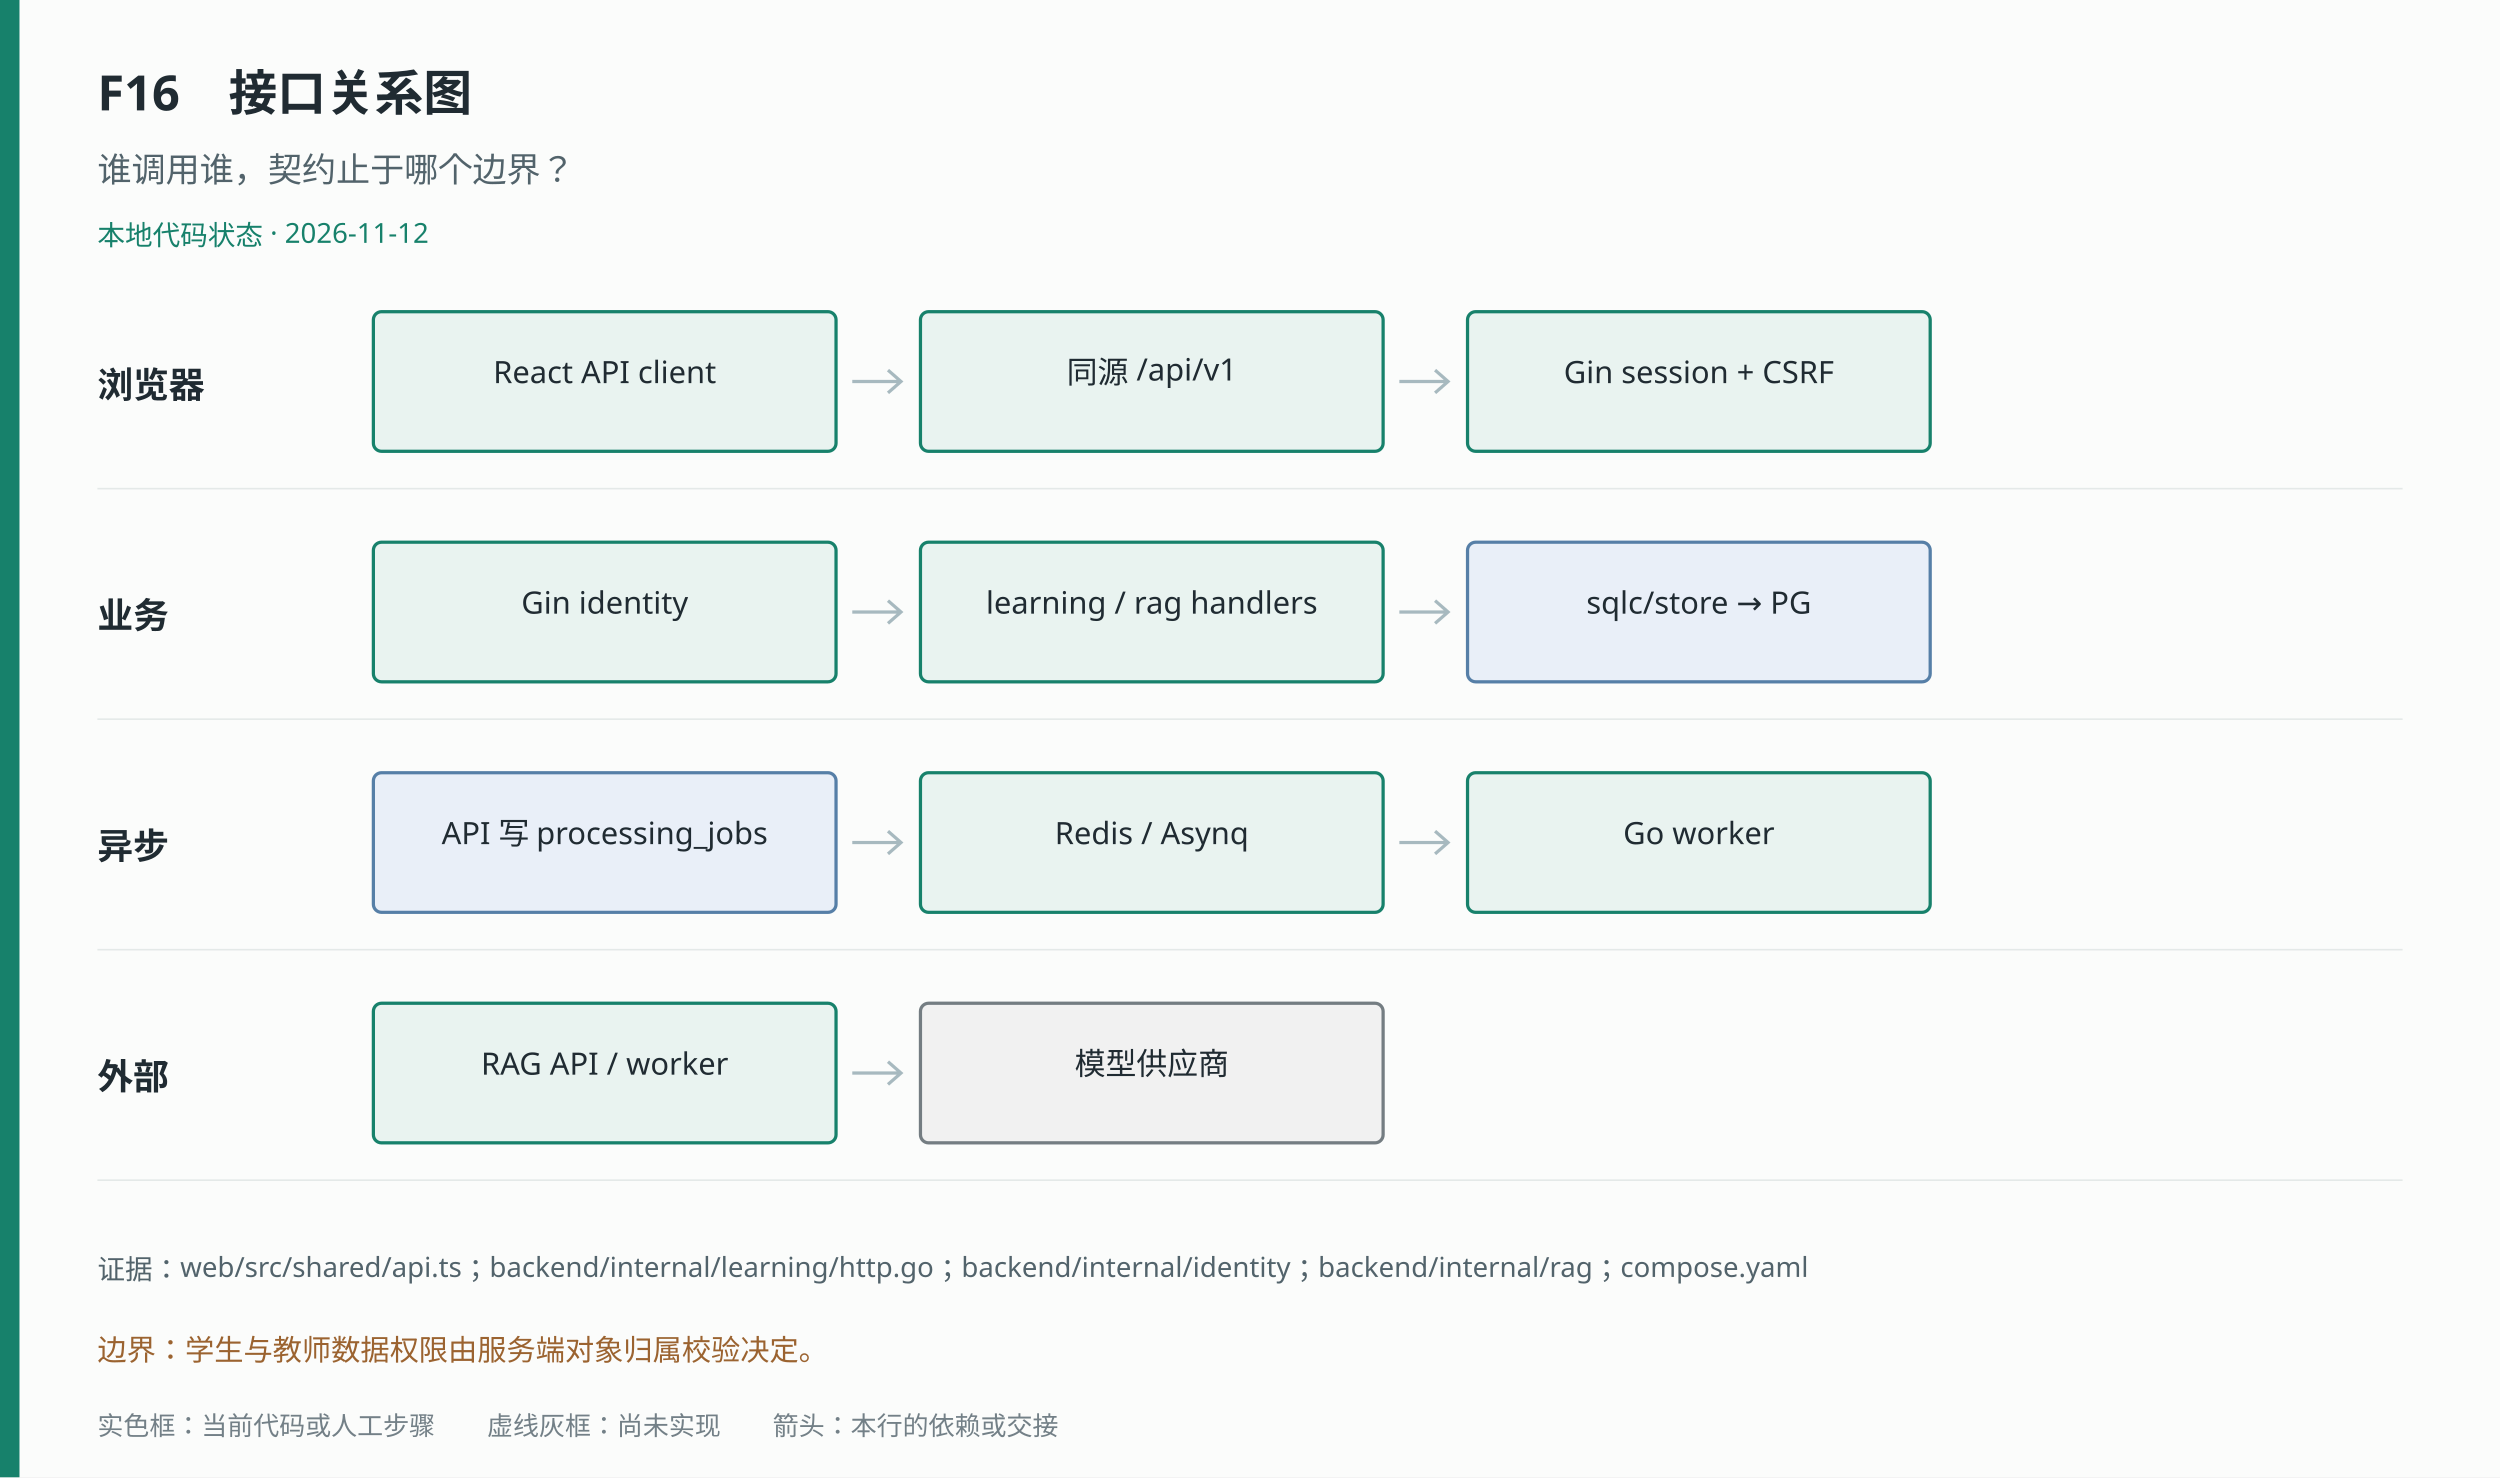
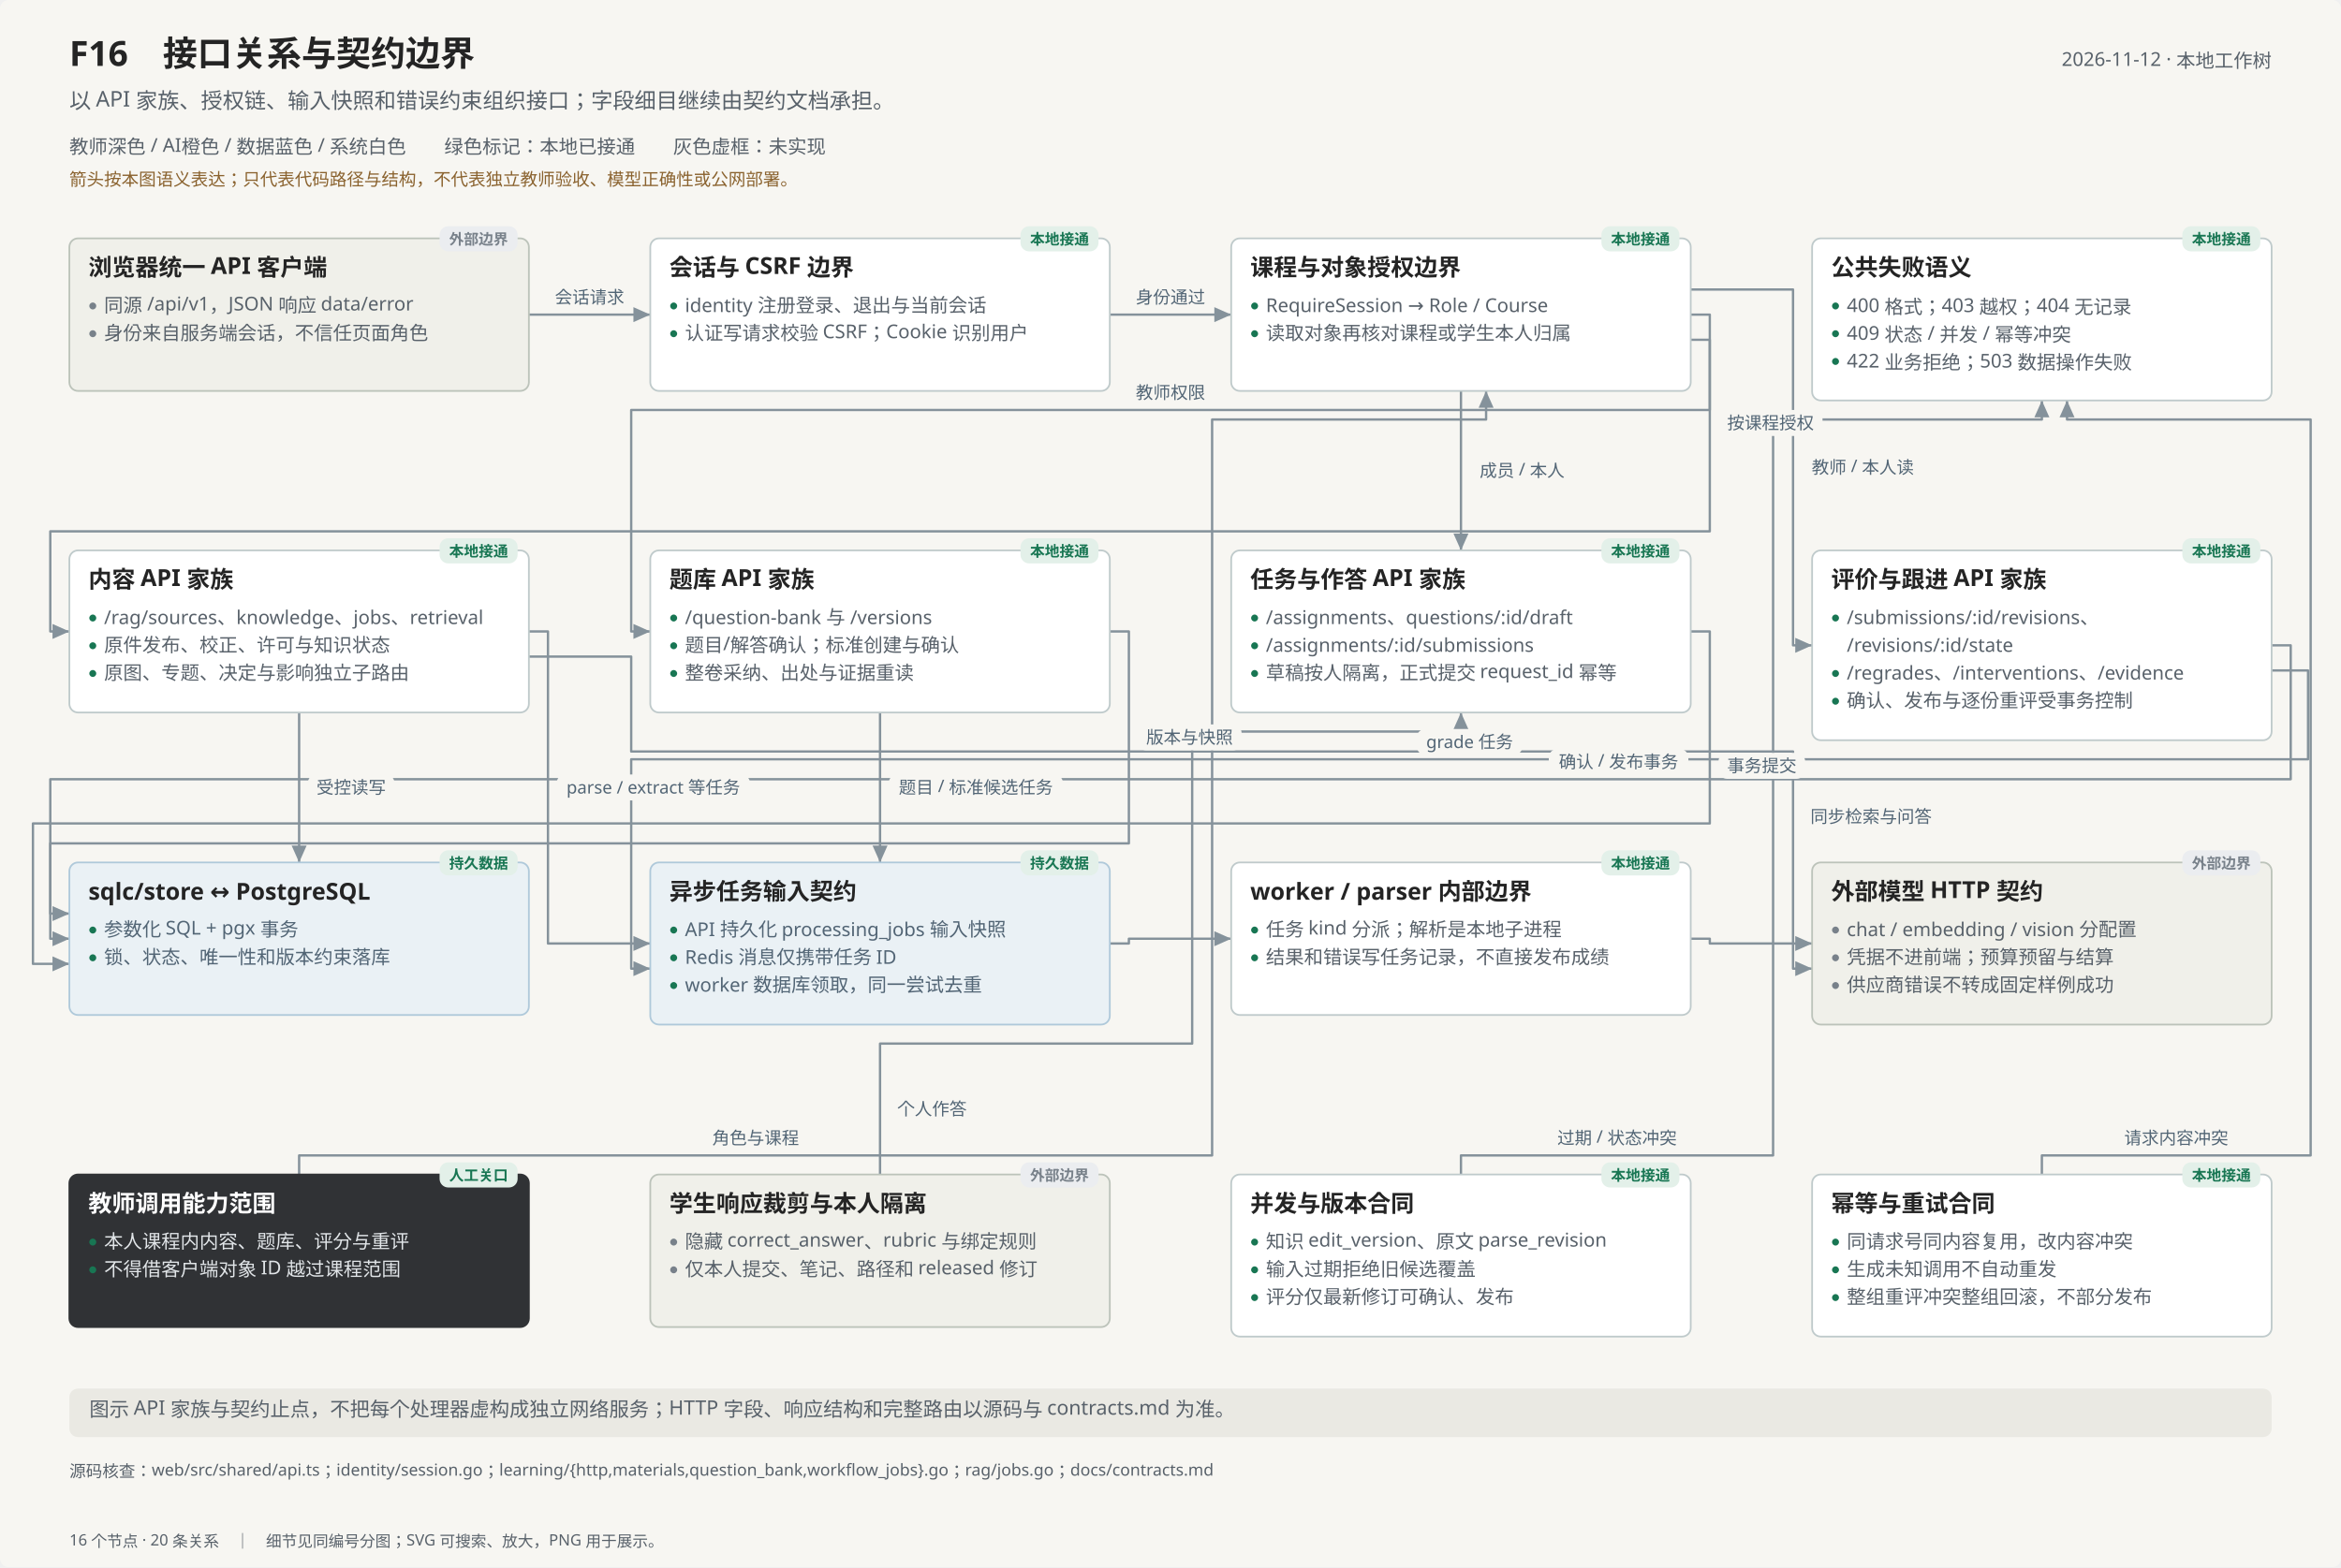
- <svg xmlns="http://www.w3.org/2000/svg" width="1540" height="910" viewBox="0 0 1540 910" role="img" aria-labelledby="title desc">
-   <rect width="1540" height="910" fill="#fbfcfb" />
-   <rect x="0" y="0" width="12" height="910" fill="#17816b" />
-   <text x="60" y="68" font-size="30" font-family="Microsoft YaHei" font-weight="700" fill="#202b32">F16　接口关系图</text>
-   <text x="60" y="112" font-size="21" font-family="Microsoft YaHei" fill="#52636b">谁调用谁，契约止于哪个边界？</text>
-   <text x="60" y="151" font-size="17" font-family="Microsoft YaHei" fill="#17816b">本地代码状态 · 2026-11-12</text>
-   <text x="60" y="245" font-size="22" font-family="Microsoft YaHei" font-weight="600" fill="#202b32">浏览器</text>
-   <line x1="60" y1="301" x2="1480" y2="301" stroke="#e4e9e8" />
-   <rect x="230" y="192" width="285" height="86" rx="5" fill="#e9f3f0" stroke="#17816b" stroke-width="2" />
-   <text x="372.5" y="236.0" text-anchor="middle" font-size="19" font-family="Microsoft YaHei" fill="#202b32">React API client</text>
-   <rect x="567" y="192" width="285" height="86" rx="5" fill="#e9f3f0" stroke="#17816b" stroke-width="2" />
-   <text x="709.5" y="236.0" text-anchor="middle" font-size="19" font-family="Microsoft YaHei" fill="#202b32">同源 /api/v1</text>
-   <path d="M 525 235 H 555 m -8 -7 l 8 7 -8 7" fill="none" stroke="#a7b9bf" stroke-width="2" />
-   <rect x="904" y="192" width="285" height="86" rx="5" fill="#e9f3f0" stroke="#17816b" stroke-width="2" />
-   <text x="1046.5" y="236.0" text-anchor="middle" font-size="19" font-family="Microsoft YaHei" fill="#202b32">Gin session + CSRF</text>
-   <path d="M 862 235 H 892 m -8 -7 l 8 7 -8 7" fill="none" stroke="#a7b9bf" stroke-width="2" />
-   <text x="60" y="387" font-size="22" font-family="Microsoft YaHei" font-weight="600" fill="#202b32">业务</text>
-   <line x1="60" y1="443" x2="1480" y2="443" stroke="#e4e9e8" />
-   <rect x="230" y="334" width="285" height="86" rx="5" fill="#e9f3f0" stroke="#17816b" stroke-width="2" />
-   <text x="372.5" y="378.0" text-anchor="middle" font-size="19" font-family="Microsoft YaHei" fill="#202b32">Gin identity</text>
-   <rect x="567" y="334" width="285" height="86" rx="5" fill="#e9f3f0" stroke="#17816b" stroke-width="2" />
-   <text x="709.5" y="378.0" text-anchor="middle" font-size="19" font-family="Microsoft YaHei" fill="#202b32">learning / rag handlers</text>
-   <path d="M 525 377 H 555 m -8 -7 l 8 7 -8 7" fill="none" stroke="#a7b9bf" stroke-width="2" />
-   <rect x="904" y="334" width="285" height="86" rx="5" fill="#e9eff8" stroke="#567fa7" stroke-width="2" />
-   <text x="1046.5" y="378.0" text-anchor="middle" font-size="19" font-family="Microsoft YaHei" fill="#202b32">sqlc/store → PG</text>
-   <path d="M 862 377 H 892 m -8 -7 l 8 7 -8 7" fill="none" stroke="#a7b9bf" stroke-width="2" />
-   <text x="60" y="529" font-size="22" font-family="Microsoft YaHei" font-weight="600" fill="#202b32">异步</text>
-   <line x1="60" y1="585" x2="1480" y2="585" stroke="#e4e9e8" />
-   <rect x="230" y="476" width="285" height="86" rx="5" fill="#e9eff8" stroke="#567fa7" stroke-width="2" />
-   <text x="372.5" y="520.0" text-anchor="middle" font-size="19" font-family="Microsoft YaHei" fill="#202b32">API 写 processing_jobs</text>
-   <rect x="567" y="476" width="285" height="86" rx="5" fill="#e9f3f0" stroke="#17816b" stroke-width="2" />
-   <text x="709.5" y="520.0" text-anchor="middle" font-size="19" font-family="Microsoft YaHei" fill="#202b32">Redis / Asynq</text>
-   <path d="M 525 519 H 555 m -8 -7 l 8 7 -8 7" fill="none" stroke="#a7b9bf" stroke-width="2" />
-   <rect x="904" y="476" width="285" height="86" rx="5" fill="#e9f3f0" stroke="#17816b" stroke-width="2" />
-   <text x="1046.5" y="520.0" text-anchor="middle" font-size="19" font-family="Microsoft YaHei" fill="#202b32">Go worker</text>
-   <path d="M 862 519 H 892 m -8 -7 l 8 7 -8 7" fill="none" stroke="#a7b9bf" stroke-width="2" />
-   <text x="60" y="671" font-size="22" font-family="Microsoft YaHei" font-weight="600" fill="#202b32">外部</text>
-   <line x1="60" y1="727" x2="1480" y2="727" stroke="#e4e9e8" />
-   <rect x="230" y="618" width="285" height="86" rx="5" fill="#e9f3f0" stroke="#17816b" stroke-width="2" />
-   <text x="372.5" y="662.0" text-anchor="middle" font-size="19" font-family="Microsoft YaHei" fill="#202b32">RAG API / worker</text>
-   <rect x="567" y="618" width="285" height="86" rx="5" fill="#f1f1f1" stroke="#747d82" stroke-width="2" />
-   <text x="709.5" y="662.0" text-anchor="middle" font-size="19" font-family="Microsoft YaHei" fill="#202b32">模型供应商</text>
-   <path d="M 525 661 H 555 m -8 -7 l 8 7 -8 7" fill="none" stroke="#a7b9bf" stroke-width="2" />
-   <text x="60" y="788" font-size="17" font-family="Microsoft YaHei" fill="#52636b">证据：web/src/shared/api.ts；backend/internal/learning/http.go；backend/internal/identity；backend/internal/rag；compose.yaml</text>
-   <text x="60" y="838" font-size="18" font-family="Microsoft YaHei" fill="#9b6330">边界：学生与教师数据权限由服务端对象归属校验决定。</text>
-   <text x="60" y="884" font-size="16" font-family="Microsoft YaHei" fill="#738087">实色框：当前代码或人工步骤　　虚线灰框：尚未实现　　箭头：本行的依赖或交接</text>
+ <svg xmlns="http://www.w3.org/2000/svg" width="2700" height="1808" viewBox="0 0 2700 1808" role="img" aria-labelledby="title desc">
+   <defs>
+     <marker id="arrow" viewBox="0 0 10 10" refX="9" refY="5" markerWidth="8" markerHeight="8" orient="auto">
+       <path d="M0 1 L9 5 L0 9Z" fill="#85929B" />
+     </marker>
+   </defs>
+   <g font-family="Microsoft YaHei, sans-serif">
+     <rect x="0" y="0" width="2700" height="1808" rx="10" fill="#F7F6F2" stroke="none" />
+     <text x="80" y="76" font-size="40" fill="#242424" font-weight="700" text-anchor="start">F16　接口关系与契约边界</text>
+     <text x="2620" y="76" font-size="22" fill="#58616A" font-weight="400" text-anchor="end">2026-11-12 · 本地工作树</text>
+     <text x="80" y="125" font-size="25" fill="#58616A" font-weight="400" text-anchor="start">以 API 家族、授权链、输入快照和错误约束组织接口；字段细目继续由契约文档承担。</text>
+     <text x="80" y="177" font-size="22" fill="#58616A" font-weight="400" text-anchor="start">教师深色 / AI橙色 / 数据蓝色 / 系统白色　　绿色标记：本地已接通　　灰色虚框：未实现</text>
+     <text x="80" y="214" font-size="20" fill="#8A622E" font-weight="400" text-anchor="start">箭头按本图语义表达；只代表代码路径与结构，不代表独立教师验收、模型正确性或公网部署。</text>
+     <g class="edges">
+       <g class="edge" data-from="client" data-to="session">
+         <path d="M610.0,363.0 L750.0,363.0" stroke="#85929B" stroke-width="2.7" stroke-linejoin="round" fill="none" marker-end="url(#arrow)" />
+       </g>
+       <g class="edge" data-from="session" data-to="scope">
+         <path d="M1280.0,363.0 L1420.0,363.0" stroke="#85929B" stroke-width="2.7" stroke-linejoin="round" fill="none" marker-end="url(#arrow)" />
+       </g>
+       <g class="edge" data-from="scope" data-to="content">
+         <path d="M1950.0,363.0 L1972.0,363.0 L1972.0,613 L58.0,613 L58.0,728.5 L80.0,728.5" stroke="#85929B" stroke-width="2.7" stroke-linejoin="round" fill="none" marker-end="url(#arrow)" />
+       </g>
+       <g class="edge" data-from="scope" data-to="bank">
+         <path d="M1950.0,392.0 L1972.0,392.0 L1972.0,473 L728.0,473 L728.0,728.5 L750.0,728.5" stroke="#85929B" stroke-width="2.7" stroke-linejoin="round" fill="none" marker-end="url(#arrow)" />
+       </g>
+       <g class="edge" data-from="scope" data-to="assignment">
+         <path d="M1685.0,451 L1685.0,635" stroke="#85929B" stroke-width="2.7" stroke-linejoin="round" fill="none" marker-end="url(#arrow)" />
+       </g>
+       <g class="edge" data-from="scope" data-to="grading">
+         <path d="M1950.0,334.0 L2068.0,334.0 L2068.0,744.5 L2090.0,744.5" stroke="#85929B" stroke-width="2.7" stroke-linejoin="round" fill="none" marker-end="url(#arrow)" />
+       </g>
+       <g class="edge" data-from="content" data-to="pg">
+         <path d="M345.0,822 L345.0,995" stroke="#85929B" stroke-width="2.7" stroke-linejoin="round" fill="none" marker-end="url(#arrow)" />
+       </g>
+       <g class="edge" data-from="bank" data-to="pg">
+         <path d="M1280.0,728.5 L1302.0,728.5 L1302.0,973 L58.0,973 L58.0,1083.0 L80.0,1083.0" stroke="#85929B" stroke-width="2.7" stroke-linejoin="round" fill="none" marker-end="url(#arrow)" />
+       </g>
+       <g class="edge" data-from="assignment" data-to="pg">
+         <path d="M1950.0,728.5 L1972.0,728.5 L1972.0,950 L38.0,950 L38.0,1112.0 L80.0,1112.0" stroke="#85929B" stroke-width="2.7" stroke-linejoin="round" fill="none" marker-end="url(#arrow)" />
+       </g>
+       <g class="edge" data-from="grading" data-to="pg">
+         <path d="M2620.0,744.5 L2642.0,744.5 L2642.0,899 L58.0,899 L58.0,1054.0 L80.0,1054.0" stroke="#85929B" stroke-width="2.7" stroke-linejoin="round" fill="none" marker-end="url(#arrow)" />
+       </g>
+       <g class="edge" data-from="content" data-to="outbox">
+         <path d="M610.0,728.5 L632.0,728.5 L632.0,1088.5 L750.0,1088.5" stroke="#85929B" stroke-width="2.7" stroke-linejoin="round" fill="none" marker-end="url(#arrow)" />
+       </g>
+       <g class="edge" data-from="bank" data-to="outbox">
+         <path d="M1015.0,822 L1015.0,995" stroke="#85929B" stroke-width="2.7" stroke-linejoin="round" fill="none" marker-end="url(#arrow)" />
+       </g>
+       <g class="edge" data-from="grading" data-to="outbox">
+         <path d="M2620.0,773.5 L2662.0,773.5 L2662.0,876 L728.0,876 L728.0,1117.5 L750.0,1117.5" stroke="#85929B" stroke-width="2.7" stroke-linejoin="round" fill="none" marker-end="url(#arrow)" />
+       </g>
+       <g class="edge" data-from="outbox" data-to="worker">
+         <path d="M1280.0,1088.5 L1302.0,1088.5 L1302.0,1083.0 L1420.0,1083.0" stroke="#85929B" stroke-width="2.7" stroke-linejoin="round" fill="none" marker-end="url(#arrow)" />
+       </g>
+       <g class="edge" data-from="worker" data-to="model">
+         <path d="M1950.0,1083.0 L1972.0,1083.0 L1972.0,1088.5 L2090.0,1088.5" stroke="#85929B" stroke-width="2.7" stroke-linejoin="round" fill="none" marker-end="url(#arrow)" />
+       </g>
+       <g class="edge" data-from="content" data-to="model">
+         <path d="M610.0,757.5 L728.0,757.5 L728.0,867 L2068.0,867 L2068.0,1117.5 L2090.0,1117.5" stroke="#85929B" stroke-width="2.7" stroke-linejoin="round" fill="none" marker-end="url(#arrow)" />
+       </g>
+       <g class="edge" data-from="teacher" data-to="scope">
+         <path d="M345.0,1355 L345.0,1333 L1398.0,1333 L1398.0,484 L1714.0,484 L1714.0,451" stroke="#85929B" stroke-width="2.7" stroke-linejoin="round" fill="none" marker-end="url(#arrow)" />
+       </g>
+       <g class="edge" data-from="student" data-to="assignment">
+         <path d="M1015.0,1355 L1015.0,1204 L1375.0,1204 L1375.0,844 L1685.0,844 L1685.0,822" stroke="#85929B" stroke-width="2.7" stroke-linejoin="round" fill="none" marker-end="url(#arrow)" />
+       </g>
+       <g class="edge" data-from="cas" data-to="error">
+         <path d="M1685.0,1355 L1685.0,1333 L2045.0,1333 L2045.0,484 L2355.0,484 L2355.0,462" stroke="#85929B" stroke-width="2.7" stroke-linejoin="round" fill="none" marker-end="url(#arrow)" />
+       </g>
+       <g class="edge" data-from="idempotent" data-to="error">
+         <path d="M2355.0,1355 L2355.0,1333 L2665.0,1333 L2665.0,484 L2384.0,484 L2384.0,462" stroke="#85929B" stroke-width="2.7" stroke-linejoin="round" fill="none" marker-end="url(#arrow)" />
+       </g>
+     </g>
+     <g class="nodes">
+       <g class="node" data-node="client" data-role="external">
+         <rect x="80.0" y="275" width="530.0" height="176" rx="10" fill="#F0F0EA" stroke="#BCC3BA" stroke-width="2" stroke-dasharray="none" />
+         <text x="102.0" y="318" font-size="27" fill="#242424" font-weight="650" text-anchor="start" class="node-title">浏览器统一 API 客户端</text>
+         <rect x="507.0" y="261" width="90.0" height="29" rx="10" fill="#EBEDF0" stroke="none" />
+         <text x="552.0" y="282" font-size="17" fill="#78818A" font-weight="600" text-anchor="middle">外部边界</text>
+         <circle cx="107.0" cy="353" r="4" fill="#78818A" />
+         <text x="120.0" y="360" font-size="22" fill="#58616A" font-weight="400" text-anchor="start" class="node-line">同源 /api/v1，JSON 响应 data/error</text>
+         <circle cx="107.0" cy="385" r="4" fill="#78818A" />
+         <text x="120.0" y="392" font-size="22" fill="#58616A" font-weight="400" text-anchor="start" class="node-line">身份来自服务端会话，不信任页面角色</text>
+       </g>
+       <g class="node" data-node="session" data-role="system">
+         <rect x="750.0" y="275" width="530.0" height="176" rx="10" fill="#FFFFFF" stroke="#BFCACB" stroke-width="2" stroke-dasharray="none" />
+         <text x="772.0" y="318" font-size="27" fill="#242424" font-weight="650" text-anchor="start" class="node-title">会话与 CSRF 边界</text>
+         <rect x="1177.0" y="261" width="90.0" height="29" rx="10" fill="#E3F0E9" stroke="none" />
+         <text x="1222.0" y="282" font-size="17" fill="#187653" font-weight="600" text-anchor="middle">本地接通</text>
+         <circle cx="777.0" cy="353" r="4" fill="#187653" />
+         <text x="790.0" y="360" font-size="22" fill="#58616A" font-weight="400" text-anchor="start" class="node-line">identity 注册登录、退出与当前会话</text>
+         <circle cx="777.0" cy="385" r="4" fill="#187653" />
+         <text x="790.0" y="392" font-size="22" fill="#58616A" font-weight="400" text-anchor="start" class="node-line">认证写请求校验 CSRF；Cookie 识别用户</text>
+       </g>
+       <g class="node" data-node="scope" data-role="system">
+         <rect x="1420.0" y="275" width="530.0" height="176" rx="10" fill="#FFFFFF" stroke="#BFCACB" stroke-width="2" stroke-dasharray="none" />
+         <text x="1442.0" y="318" font-size="27" fill="#242424" font-weight="650" text-anchor="start" class="node-title">课程与对象授权边界</text>
+         <rect x="1847.0" y="261" width="90.0" height="29" rx="10" fill="#E3F0E9" stroke="none" />
+         <text x="1892.0" y="282" font-size="17" fill="#187653" font-weight="600" text-anchor="middle">本地接通</text>
+         <circle cx="1447.0" cy="353" r="4" fill="#187653" />
+         <text x="1460.0" y="360" font-size="22" fill="#58616A" font-weight="400" text-anchor="start" class="node-line">RequireSession → Role / Course</text>
+         <circle cx="1447.0" cy="385" r="4" fill="#187653" />
+         <text x="1460.0" y="392" font-size="22" fill="#58616A" font-weight="400" text-anchor="start" class="node-line">读取对象再核对课程或学生本人归属</text>
+       </g>
+       <g class="node" data-node="error" data-role="system">
+         <rect x="2090.0" y="275" width="530.0" height="187" rx="10" fill="#FFFFFF" stroke="#BFCACB" stroke-width="2" stroke-dasharray="none" />
+         <text x="2112.0" y="318" font-size="27" fill="#242424" font-weight="650" text-anchor="start" class="node-title">公共失败语义</text>
+         <rect x="2517.0" y="261" width="90.0" height="29" rx="10" fill="#E3F0E9" stroke="none" />
+         <text x="2562.0" y="282" font-size="17" fill="#187653" font-weight="600" text-anchor="middle">本地接通</text>
+         <circle cx="2117.0" cy="353" r="4" fill="#187653" />
+         <text x="2130.0" y="360" font-size="22" fill="#58616A" font-weight="400" text-anchor="start" class="node-line">400 格式；403 越权；404 无记录</text>
+         <circle cx="2117.0" cy="385" r="4" fill="#187653" />
+         <text x="2130.0" y="392" font-size="22" fill="#58616A" font-weight="400" text-anchor="start" class="node-line">409 状态 / 并发 / 幂等冲突</text>
+         <circle cx="2117.0" cy="417" r="4" fill="#187653" />
+         <text x="2130.0" y="424" font-size="22" fill="#58616A" font-weight="400" text-anchor="start" class="node-line">422 业务拒绝；503 数据操作失败</text>
+       </g>
+       <g class="node" data-node="content" data-role="system">
+         <rect x="80.0" y="635" width="530.0" height="187" rx="10" fill="#FFFFFF" stroke="#BFCACB" stroke-width="2" stroke-dasharray="none" />
+         <text x="102.0" y="678" font-size="27" fill="#242424" font-weight="650" text-anchor="start" class="node-title">内容 API 家族</text>
+         <rect x="507.0" y="621" width="90.0" height="29" rx="10" fill="#E3F0E9" stroke="none" />
+         <text x="552.0" y="642" font-size="17" fill="#187653" font-weight="600" text-anchor="middle">本地接通</text>
+         <circle cx="107.0" cy="713" r="4" fill="#187653" />
+         <text x="120.0" y="720" font-size="22" fill="#58616A" font-weight="400" text-anchor="start" class="node-line">/rag/sources、knowledge、jobs、retrieval</text>
+         <circle cx="107.0" cy="745" r="4" fill="#187653" />
+         <text x="120.0" y="752" font-size="22" fill="#58616A" font-weight="400" text-anchor="start" class="node-line">原件发布、校正、许可与知识状态</text>
+         <circle cx="107.0" cy="777" r="4" fill="#187653" />
+         <text x="120.0" y="784" font-size="22" fill="#58616A" font-weight="400" text-anchor="start" class="node-line">原图、专题、决定与影响独立子路由</text>
+       </g>
+       <g class="node" data-node="bank" data-role="system">
+         <rect x="750.0" y="635" width="530.0" height="187" rx="10" fill="#FFFFFF" stroke="#BFCACB" stroke-width="2" stroke-dasharray="none" />
+         <text x="772.0" y="678" font-size="27" fill="#242424" font-weight="650" text-anchor="start" class="node-title">题库 API 家族</text>
+         <rect x="1177.0" y="621" width="90.0" height="29" rx="10" fill="#E3F0E9" stroke="none" />
+         <text x="1222.0" y="642" font-size="17" fill="#187653" font-weight="600" text-anchor="middle">本地接通</text>
+         <circle cx="777.0" cy="713" r="4" fill="#187653" />
+         <text x="790.0" y="720" font-size="22" fill="#58616A" font-weight="400" text-anchor="start" class="node-line">/question-bank 与 /versions</text>
+         <circle cx="777.0" cy="745" r="4" fill="#187653" />
+         <text x="790.0" y="752" font-size="22" fill="#58616A" font-weight="400" text-anchor="start" class="node-line">题目/解答确认；标准创建与确认</text>
+         <circle cx="777.0" cy="777" r="4" fill="#187653" />
+         <text x="790.0" y="784" font-size="22" fill="#58616A" font-weight="400" text-anchor="start" class="node-line">整卷采纳、出处与证据重读</text>
+       </g>
+       <g class="node" data-node="assignment" data-role="system">
+         <rect x="1420.0" y="635" width="530.0" height="187" rx="10" fill="#FFFFFF" stroke="#BFCACB" stroke-width="2" stroke-dasharray="none" />
+         <text x="1442.0" y="678" font-size="27" fill="#242424" font-weight="650" text-anchor="start" class="node-title">任务与作答 API 家族</text>
+         <rect x="1847.0" y="621" width="90.0" height="29" rx="10" fill="#E3F0E9" stroke="none" />
+         <text x="1892.0" y="642" font-size="17" fill="#187653" font-weight="600" text-anchor="middle">本地接通</text>
+         <circle cx="1447.0" cy="713" r="4" fill="#187653" />
+         <text x="1460.0" y="720" font-size="22" fill="#58616A" font-weight="400" text-anchor="start" class="node-line">/assignments、questions/:id/draft</text>
+         <circle cx="1447.0" cy="745" r="4" fill="#187653" />
+         <text x="1460.0" y="752" font-size="22" fill="#58616A" font-weight="400" text-anchor="start" class="node-line">/assignments/:id/submissions</text>
+         <circle cx="1447.0" cy="777" r="4" fill="#187653" />
+         <text x="1460.0" y="784" font-size="22" fill="#58616A" font-weight="400" text-anchor="start" class="node-line">草稿按人隔离，正式提交 request_id 幂等</text>
+       </g>
+       <g class="node" data-node="grading" data-role="system">
+         <rect x="2090.0" y="635" width="530.0" height="219" rx="10" fill="#FFFFFF" stroke="#BFCACB" stroke-width="2" stroke-dasharray="none" />
+         <text x="2112.0" y="678" font-size="27" fill="#242424" font-weight="650" text-anchor="start" class="node-title">评价与跟进 API 家族</text>
+         <rect x="2517.0" y="621" width="90.0" height="29" rx="10" fill="#E3F0E9" stroke="none" />
+         <text x="2562.0" y="642" font-size="17" fill="#187653" font-weight="600" text-anchor="middle">本地接通</text>
+         <circle cx="2117.0" cy="713" r="4" fill="#187653" />
+         <text x="2130.0" y="720" font-size="22" fill="#58616A" font-weight="400" text-anchor="start" class="node-line">/submissions/:id/revisions、</text>
+         <text x="2130.0" y="752" font-size="22" fill="#58616A" font-weight="400" text-anchor="start" class="node-line">/revisions/:id/state</text>
+         <circle cx="2117.0" cy="777" r="4" fill="#187653" />
+         <text x="2130.0" y="784" font-size="22" fill="#58616A" font-weight="400" text-anchor="start" class="node-line">/regrades、/interventions、/evidence</text>
+         <circle cx="2117.0" cy="809" r="4" fill="#187653" />
+         <text x="2130.0" y="816" font-size="22" fill="#58616A" font-weight="400" text-anchor="start" class="node-line">确认、发布与逐份重评受事务控制</text>
+       </g>
+       <g class="node" data-node="pg" data-role="data">
+         <rect x="80.0" y="995" width="530.0" height="176" rx="10" fill="#EAF1F5" stroke="#AFC9DA" stroke-width="2" stroke-dasharray="none" />
+         <text x="102.0" y="1038" font-size="27" fill="#242424" font-weight="650" text-anchor="start" class="node-title">sqlc/store ↔ PostgreSQL</text>
+         <rect x="507.0" y="981" width="90.0" height="29" rx="10" fill="#E3F0E9" stroke="none" />
+         <text x="552.0" y="1002" font-size="17" fill="#187653" font-weight="600" text-anchor="middle">持久数据</text>
+         <circle cx="107.0" cy="1073" r="4" fill="#187653" />
+         <text x="120.0" y="1080" font-size="22" fill="#526575" font-weight="400" text-anchor="start" class="node-line">参数化 SQL + pgx 事务</text>
+         <circle cx="107.0" cy="1105" r="4" fill="#187653" />
+         <text x="120.0" y="1112" font-size="22" fill="#526575" font-weight="400" text-anchor="start" class="node-line">锁、状态、唯一性和版本约束落库</text>
+       </g>
+       <g class="node" data-node="outbox" data-role="data">
+         <rect x="750.0" y="995" width="530.0" height="187" rx="10" fill="#EAF1F5" stroke="#AFC9DA" stroke-width="2" stroke-dasharray="none" />
+         <text x="772.0" y="1038" font-size="27" fill="#242424" font-weight="650" text-anchor="start" class="node-title">异步任务输入契约</text>
+         <rect x="1177.0" y="981" width="90.0" height="29" rx="10" fill="#E3F0E9" stroke="none" />
+         <text x="1222.0" y="1002" font-size="17" fill="#187653" font-weight="600" text-anchor="middle">持久数据</text>
+         <circle cx="777.0" cy="1073" r="4" fill="#187653" />
+         <text x="790.0" y="1080" font-size="22" fill="#526575" font-weight="400" text-anchor="start" class="node-line">API 持久化 processing_jobs 输入快照</text>
+         <circle cx="777.0" cy="1105" r="4" fill="#187653" />
+         <text x="790.0" y="1112" font-size="22" fill="#526575" font-weight="400" text-anchor="start" class="node-line">Redis 消息仅携带任务 ID</text>
+         <circle cx="777.0" cy="1137" r="4" fill="#187653" />
+         <text x="790.0" y="1144" font-size="22" fill="#526575" font-weight="400" text-anchor="start" class="node-line">worker 数据库领取，同一尝试去重</text>
+       </g>
+       <g class="node" data-node="worker" data-role="system">
+         <rect x="1420.0" y="995" width="530.0" height="176" rx="10" fill="#FFFFFF" stroke="#BFCACB" stroke-width="2" stroke-dasharray="none" />
+         <text x="1442.0" y="1038" font-size="27" fill="#242424" font-weight="650" text-anchor="start" class="node-title">worker / parser 内部边界</text>
+         <rect x="1847.0" y="981" width="90.0" height="29" rx="10" fill="#E3F0E9" stroke="none" />
+         <text x="1892.0" y="1002" font-size="17" fill="#187653" font-weight="600" text-anchor="middle">本地接通</text>
+         <circle cx="1447.0" cy="1073" r="4" fill="#187653" />
+         <text x="1460.0" y="1080" font-size="22" fill="#58616A" font-weight="400" text-anchor="start" class="node-line">任务 kind 分派；解析是本地子进程</text>
+         <circle cx="1447.0" cy="1105" r="4" fill="#187653" />
+         <text x="1460.0" y="1112" font-size="22" fill="#58616A" font-weight="400" text-anchor="start" class="node-line">结果和错误写任务记录，不直接发布成绩</text>
+       </g>
+       <g class="node" data-node="model" data-role="external">
+         <rect x="2090.0" y="995" width="530.0" height="187" rx="10" fill="#F0F0EA" stroke="#BCC3BA" stroke-width="2" stroke-dasharray="none" />
+         <text x="2112.0" y="1038" font-size="27" fill="#242424" font-weight="650" text-anchor="start" class="node-title">外部模型 HTTP 契约</text>
+         <rect x="2517.0" y="981" width="90.0" height="29" rx="10" fill="#EBEDF0" stroke="none" />
+         <text x="2562.0" y="1002" font-size="17" fill="#78818A" font-weight="600" text-anchor="middle">外部边界</text>
+         <circle cx="2117.0" cy="1073" r="4" fill="#78818A" />
+         <text x="2130.0" y="1080" font-size="22" fill="#58616A" font-weight="400" text-anchor="start" class="node-line">chat / embedding / vision 分配置</text>
+         <circle cx="2117.0" cy="1105" r="4" fill="#78818A" />
+         <text x="2130.0" y="1112" font-size="22" fill="#58616A" font-weight="400" text-anchor="start" class="node-line">凭据不进前端；预算预留与结算</text>
+         <circle cx="2117.0" cy="1137" r="4" fill="#78818A" />
+         <text x="2130.0" y="1144" font-size="22" fill="#58616A" font-weight="400" text-anchor="start" class="node-line">供应商错误不转成固定样例成功</text>
+       </g>
+       <g class="node" data-node="teacher" data-role="teacher">
+         <rect x="80.0" y="1355" width="530.0" height="176" rx="10" fill="#303235" stroke="#303235" stroke-width="2" stroke-dasharray="none" />
+         <text x="102.0" y="1398" font-size="27" fill="#FFFFFF" font-weight="650" text-anchor="start" class="node-title">教师调用能力范围</text>
+         <rect x="507.0" y="1341" width="90.0" height="29" rx="10" fill="#E3F0E9" stroke="none" />
+         <text x="552.0" y="1362" font-size="17" fill="#187653" font-weight="600" text-anchor="middle">人工关口</text>
+         <circle cx="107.0" cy="1433" r="4" fill="#187653" />
+         <text x="120.0" y="1440" font-size="22" fill="#E1E5E8" font-weight="400" text-anchor="start" class="node-line">本人课程内内容、题库、评分与重评</text>
+         <circle cx="107.0" cy="1465" r="4" fill="#187653" />
+         <text x="120.0" y="1472" font-size="22" fill="#E1E5E8" font-weight="400" text-anchor="start" class="node-line">不得借客户端对象 ID 越过课程范围</text>
+       </g>
+       <g class="node" data-node="student" data-role="external">
+         <rect x="750.0" y="1355" width="530.0" height="176" rx="10" fill="#F0F0EA" stroke="#BCC3BA" stroke-width="2" stroke-dasharray="none" />
+         <text x="772.0" y="1398" font-size="27" fill="#242424" font-weight="650" text-anchor="start" class="node-title">学生响应裁剪与本人隔离</text>
+         <rect x="1177.0" y="1341" width="90.0" height="29" rx="10" fill="#EBEDF0" stroke="none" />
+         <text x="1222.0" y="1362" font-size="17" fill="#78818A" font-weight="600" text-anchor="middle">外部边界</text>
+         <circle cx="777.0" cy="1433" r="4" fill="#78818A" />
+         <text x="790.0" y="1440" font-size="22" fill="#58616A" font-weight="400" text-anchor="start" class="node-line">隐藏 correct_answer、rubric 与绑定规则</text>
+         <circle cx="777.0" cy="1465" r="4" fill="#78818A" />
+         <text x="790.0" y="1472" font-size="22" fill="#58616A" font-weight="400" text-anchor="start" class="node-line">仅本人提交、笔记、路径和 released 修订</text>
+       </g>
+       <g class="node" data-node="cas" data-role="system">
+         <rect x="1420.0" y="1355" width="530.0" height="187" rx="10" fill="#FFFFFF" stroke="#BFCACB" stroke-width="2" stroke-dasharray="none" />
+         <text x="1442.0" y="1398" font-size="27" fill="#242424" font-weight="650" text-anchor="start" class="node-title">并发与版本合同</text>
+         <rect x="1847.0" y="1341" width="90.0" height="29" rx="10" fill="#E3F0E9" stroke="none" />
+         <text x="1892.0" y="1362" font-size="17" fill="#187653" font-weight="600" text-anchor="middle">本地接通</text>
+         <circle cx="1447.0" cy="1433" r="4" fill="#187653" />
+         <text x="1460.0" y="1440" font-size="22" fill="#58616A" font-weight="400" text-anchor="start" class="node-line">知识 edit_version、原文 parse_revision</text>
+         <circle cx="1447.0" cy="1465" r="4" fill="#187653" />
+         <text x="1460.0" y="1472" font-size="22" fill="#58616A" font-weight="400" text-anchor="start" class="node-line">输入过期拒绝旧候选覆盖</text>
+         <circle cx="1447.0" cy="1497" r="4" fill="#187653" />
+         <text x="1460.0" y="1504" font-size="22" fill="#58616A" font-weight="400" text-anchor="start" class="node-line">评分仅最新修订可确认、发布</text>
+       </g>
+       <g class="node" data-node="idempotent" data-role="system">
+         <rect x="2090.0" y="1355" width="530.0" height="187" rx="10" fill="#FFFFFF" stroke="#BFCACB" stroke-width="2" stroke-dasharray="none" />
+         <text x="2112.0" y="1398" font-size="27" fill="#242424" font-weight="650" text-anchor="start" class="node-title">幂等与重试合同</text>
+         <rect x="2517.0" y="1341" width="90.0" height="29" rx="10" fill="#E3F0E9" stroke="none" />
+         <text x="2562.0" y="1362" font-size="17" fill="#187653" font-weight="600" text-anchor="middle">本地接通</text>
+         <circle cx="2117.0" cy="1433" r="4" fill="#187653" />
+         <text x="2130.0" y="1440" font-size="22" fill="#58616A" font-weight="400" text-anchor="start" class="node-line">同请求号同内容复用，改内容冲突</text>
+         <circle cx="2117.0" cy="1465" r="4" fill="#187653" />
+         <text x="2130.0" y="1472" font-size="22" fill="#58616A" font-weight="400" text-anchor="start" class="node-line">生成未知调用不自动重发</text>
+         <circle cx="2117.0" cy="1497" r="4" fill="#187653" />
+         <text x="2130.0" y="1504" font-size="22" fill="#58616A" font-weight="400" text-anchor="start" class="node-line">整组重评冲突整组回滚，不部分发布</text>
+       </g>
+     </g>
+     <g class="labels">
+       <g class="edge-label" data-from="client" data-to="session">
+         <rect x="630.0" y="328.0" width="100.0" height="30" rx="10" fill="#F7F6F2" stroke="none" />
+         <text x="680.0" y="350.0" font-size="20" fill="#526575" font-weight="400" text-anchor="middle">会话请求</text>
+       </g>
+       <g class="edge-label" data-from="session" data-to="scope">
+         <rect x="1300.0" y="328.0" width="100.0" height="30" rx="10" fill="#F7F6F2" stroke="none" />
+         <text x="1350.0" y="350.0" font-size="20" fill="#526575" font-weight="400" text-anchor="middle">身份通过</text>
+       </g>
+       <g class="edge-label" data-from="scope" data-to="content">
+         <rect x="1982.0" y="473.0" width="120.0" height="30" rx="10" fill="#F7F6F2" stroke="none" />
+         <text x="2042.0" y="495.0" font-size="20" fill="#526575" font-weight="400" text-anchor="middle">按课程授权</text>
+       </g>
+       <g class="edge-label" data-from="scope" data-to="bank">
+         <rect x="1300.0" y="438" width="100.0" height="30" rx="10" fill="#F7F6F2" stroke="none" />
+         <text x="1350.0" y="460" font-size="20" fill="#526575" font-weight="400" text-anchor="middle">教师权限</text>
+       </g>
+       <g class="edge-label" data-from="scope" data-to="assignment">
+         <rect x="1695.0" y="528.0" width="121.0" height="30" rx="10" fill="#F7F6F2" stroke="none" />
+         <text x="1755.5" y="550.0" font-size="20" fill="#526575" font-weight="400" text-anchor="middle">成员 / 本人</text>
+       </g>
+       <g class="edge-label" data-from="scope" data-to="grading">
+         <rect x="2078.0" y="524.25" width="141.0" height="30" rx="10" fill="#F7F6F2" stroke="none" />
+         <text x="2148.5" y="546.25" font-size="20" fill="#526575" font-weight="400" text-anchor="middle">教师 / 本人读</text>
+       </g>
+       <g class="edge-label" data-from="content" data-to="pg">
+         <rect x="355.0" y="893.5" width="100.0" height="30" rx="10" fill="#F7F6F2" stroke="none" />
+         <text x="405.0" y="915.5" font-size="20" fill="#526575" font-weight="400" text-anchor="middle">受控读写</text>
+       </g>
+       <g class="edge-label" data-from="bank" data-to="pg">
+         <rect x="1312.0" y="835.75" width="120.0" height="30" rx="10" fill="#F7F6F2" stroke="none" />
+         <text x="1372.0" y="857.75" font-size="20" fill="#526575" font-weight="400" text-anchor="middle">版本与快照</text>
+       </g>
+       <g class="edge-label" data-from="assignment" data-to="pg">
+         <rect x="1982.0" y="868.55" width="100.0" height="30" rx="10" fill="#F7F6F2" stroke="none" />
+         <text x="2032.0" y="890.55" font-size="20" fill="#526575" font-weight="400" text-anchor="middle">事务提交</text>
+       </g>
+       <g class="edge-label" data-from="grading" data-to="pg">
+         <rect x="1786.3" y="864" width="161.0" height="30" rx="10" fill="#F7F6F2" stroke="none" />
+         <text x="1866.8" y="886" font-size="20" fill="#526575" font-weight="400" text-anchor="middle">确认 / 发布事务</text>
+       </g>
+       <g class="edge-label" data-from="content" data-to="outbox">
+         <rect x="642.0" y="893.5" width="223.0" height="30" rx="10" fill="#F7F6F2" stroke="none" />
+         <text x="753.5" y="915.5" font-size="20" fill="#526575" font-weight="400" text-anchor="middle">parse / extract 等任务</text>
+       </g>
+       <g class="edge-label" data-from="bank" data-to="outbox">
+         <rect x="1025.0" y="893.5" width="201.0" height="30" rx="10" fill="#F7F6F2" stroke="none" />
+         <text x="1125.5" y="915.5" font-size="20" fill="#526575" font-weight="400" text-anchor="middle">题目 / 标准候选任务</text>
+       </g>
+       <g class="edge-label" data-from="grading" data-to="outbox">
+         <rect x="1634.0" y="841" width="122.0" height="30" rx="10" fill="#F7F6F2" stroke="none" />
+         <text x="1695.0" y="863" font-size="20" fill="#526575" font-weight="400" text-anchor="middle">grade 任务</text>
+       </g>
+       <g class="edge-label" data-from="content" data-to="model">
+         <rect x="2078.0" y="927.15" width="160.0" height="30" rx="10" fill="#F7F6F2" stroke="none" />
+         <text x="2158.0" y="949.15" font-size="20" fill="#526575" font-weight="400" text-anchor="middle">同步检索与问答</text>
+       </g>
+       <g class="edge-label" data-from="teacher" data-to="scope">
+         <rect x="811.5" y="1298" width="120.0" height="30" rx="10" fill="#F7F6F2" stroke="none" />
+         <text x="871.5" y="1320" font-size="20" fill="#526575" font-weight="400" text-anchor="middle">角色与课程</text>
+       </g>
+       <g class="edge-label" data-from="student" data-to="assignment">
+         <rect x="1025.0" y="1264.5" width="100.0" height="30" rx="10" fill="#F7F6F2" stroke="none" />
+         <text x="1075.0" y="1286.5" font-size="20" fill="#526575" font-weight="400" text-anchor="middle">个人作答</text>
+       </g>
+       <g class="edge-label" data-from="cas" data-to="error">
+         <rect x="1784.5" y="1298" width="161.0" height="30" rx="10" fill="#F7F6F2" stroke="none" />
+         <text x="1865.0" y="1320" font-size="20" fill="#526575" font-weight="400" text-anchor="middle">过期 / 状态冲突</text>
+       </g>
+       <g class="edge-label" data-from="idempotent" data-to="error">
+         <rect x="2440.0" y="1298" width="140.0" height="30" rx="10" fill="#F7F6F2" stroke="none" />
+         <text x="2510.0" y="1320" font-size="20" fill="#526575" font-weight="400" text-anchor="middle">请求内容冲突</text>
+       </g>
+     </g>
+     <rect x="80" y="1602" width="2540" height="56" rx="10" fill="#EAE9E3" stroke="none" />
+     <text x="103" y="1634" font-size="23" fill="#58616A" font-weight="400" text-anchor="start">图示 API 家族与契约止点，不把每个处理器虚构成独立网络服务；HTTP 字段、响应结构和完整路由以源码与 contracts.md 为准。</text>
+     <text x="80" y="1704" font-size="19" fill="#58616A" font-weight="400" text-anchor="start">源码核查：web/src/shared/api.ts；identity/session.go；learning/{http,materials,question_bank,workflow_jobs}.go；rag/jobs.go；docs/contracts.md</text>
+     <text x="80" y="1783" font-size="18" fill="#58616A" font-weight="400" text-anchor="start">16 个节点 · 20 条关系　｜　细节见同编号分图；SVG 可搜索、放大，PNG 用于展示。</text>
+   </g>
</svg>
